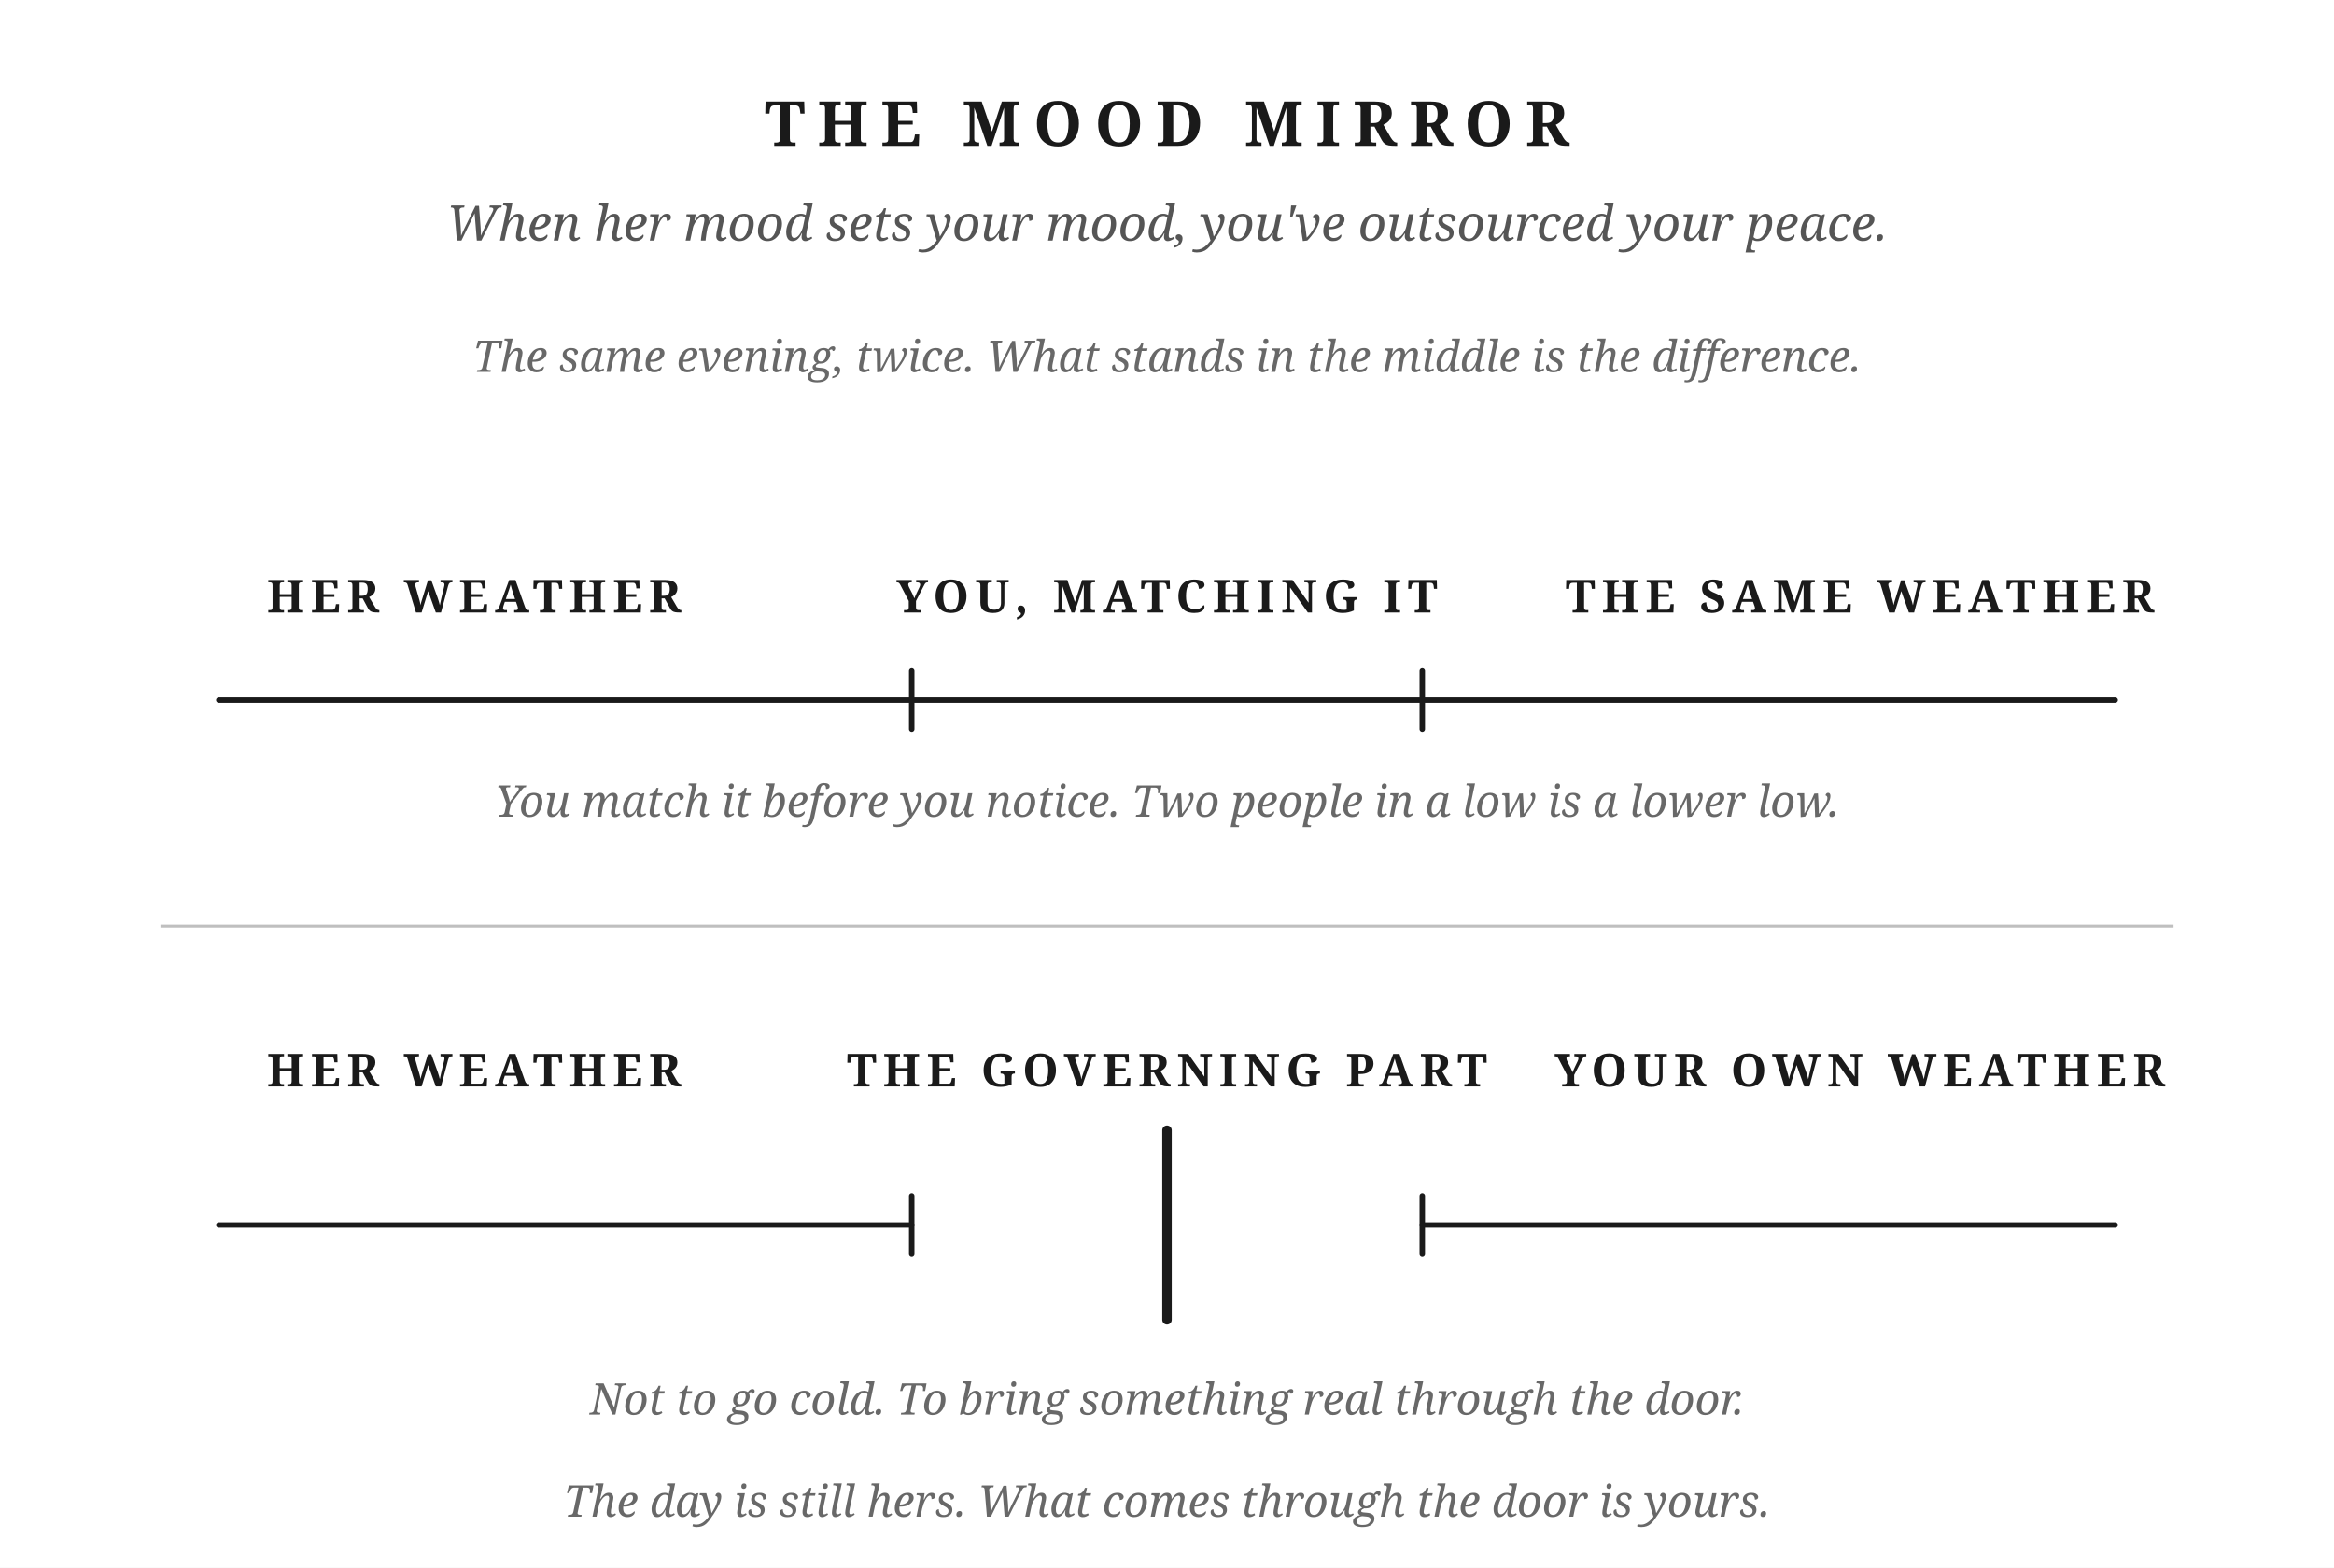
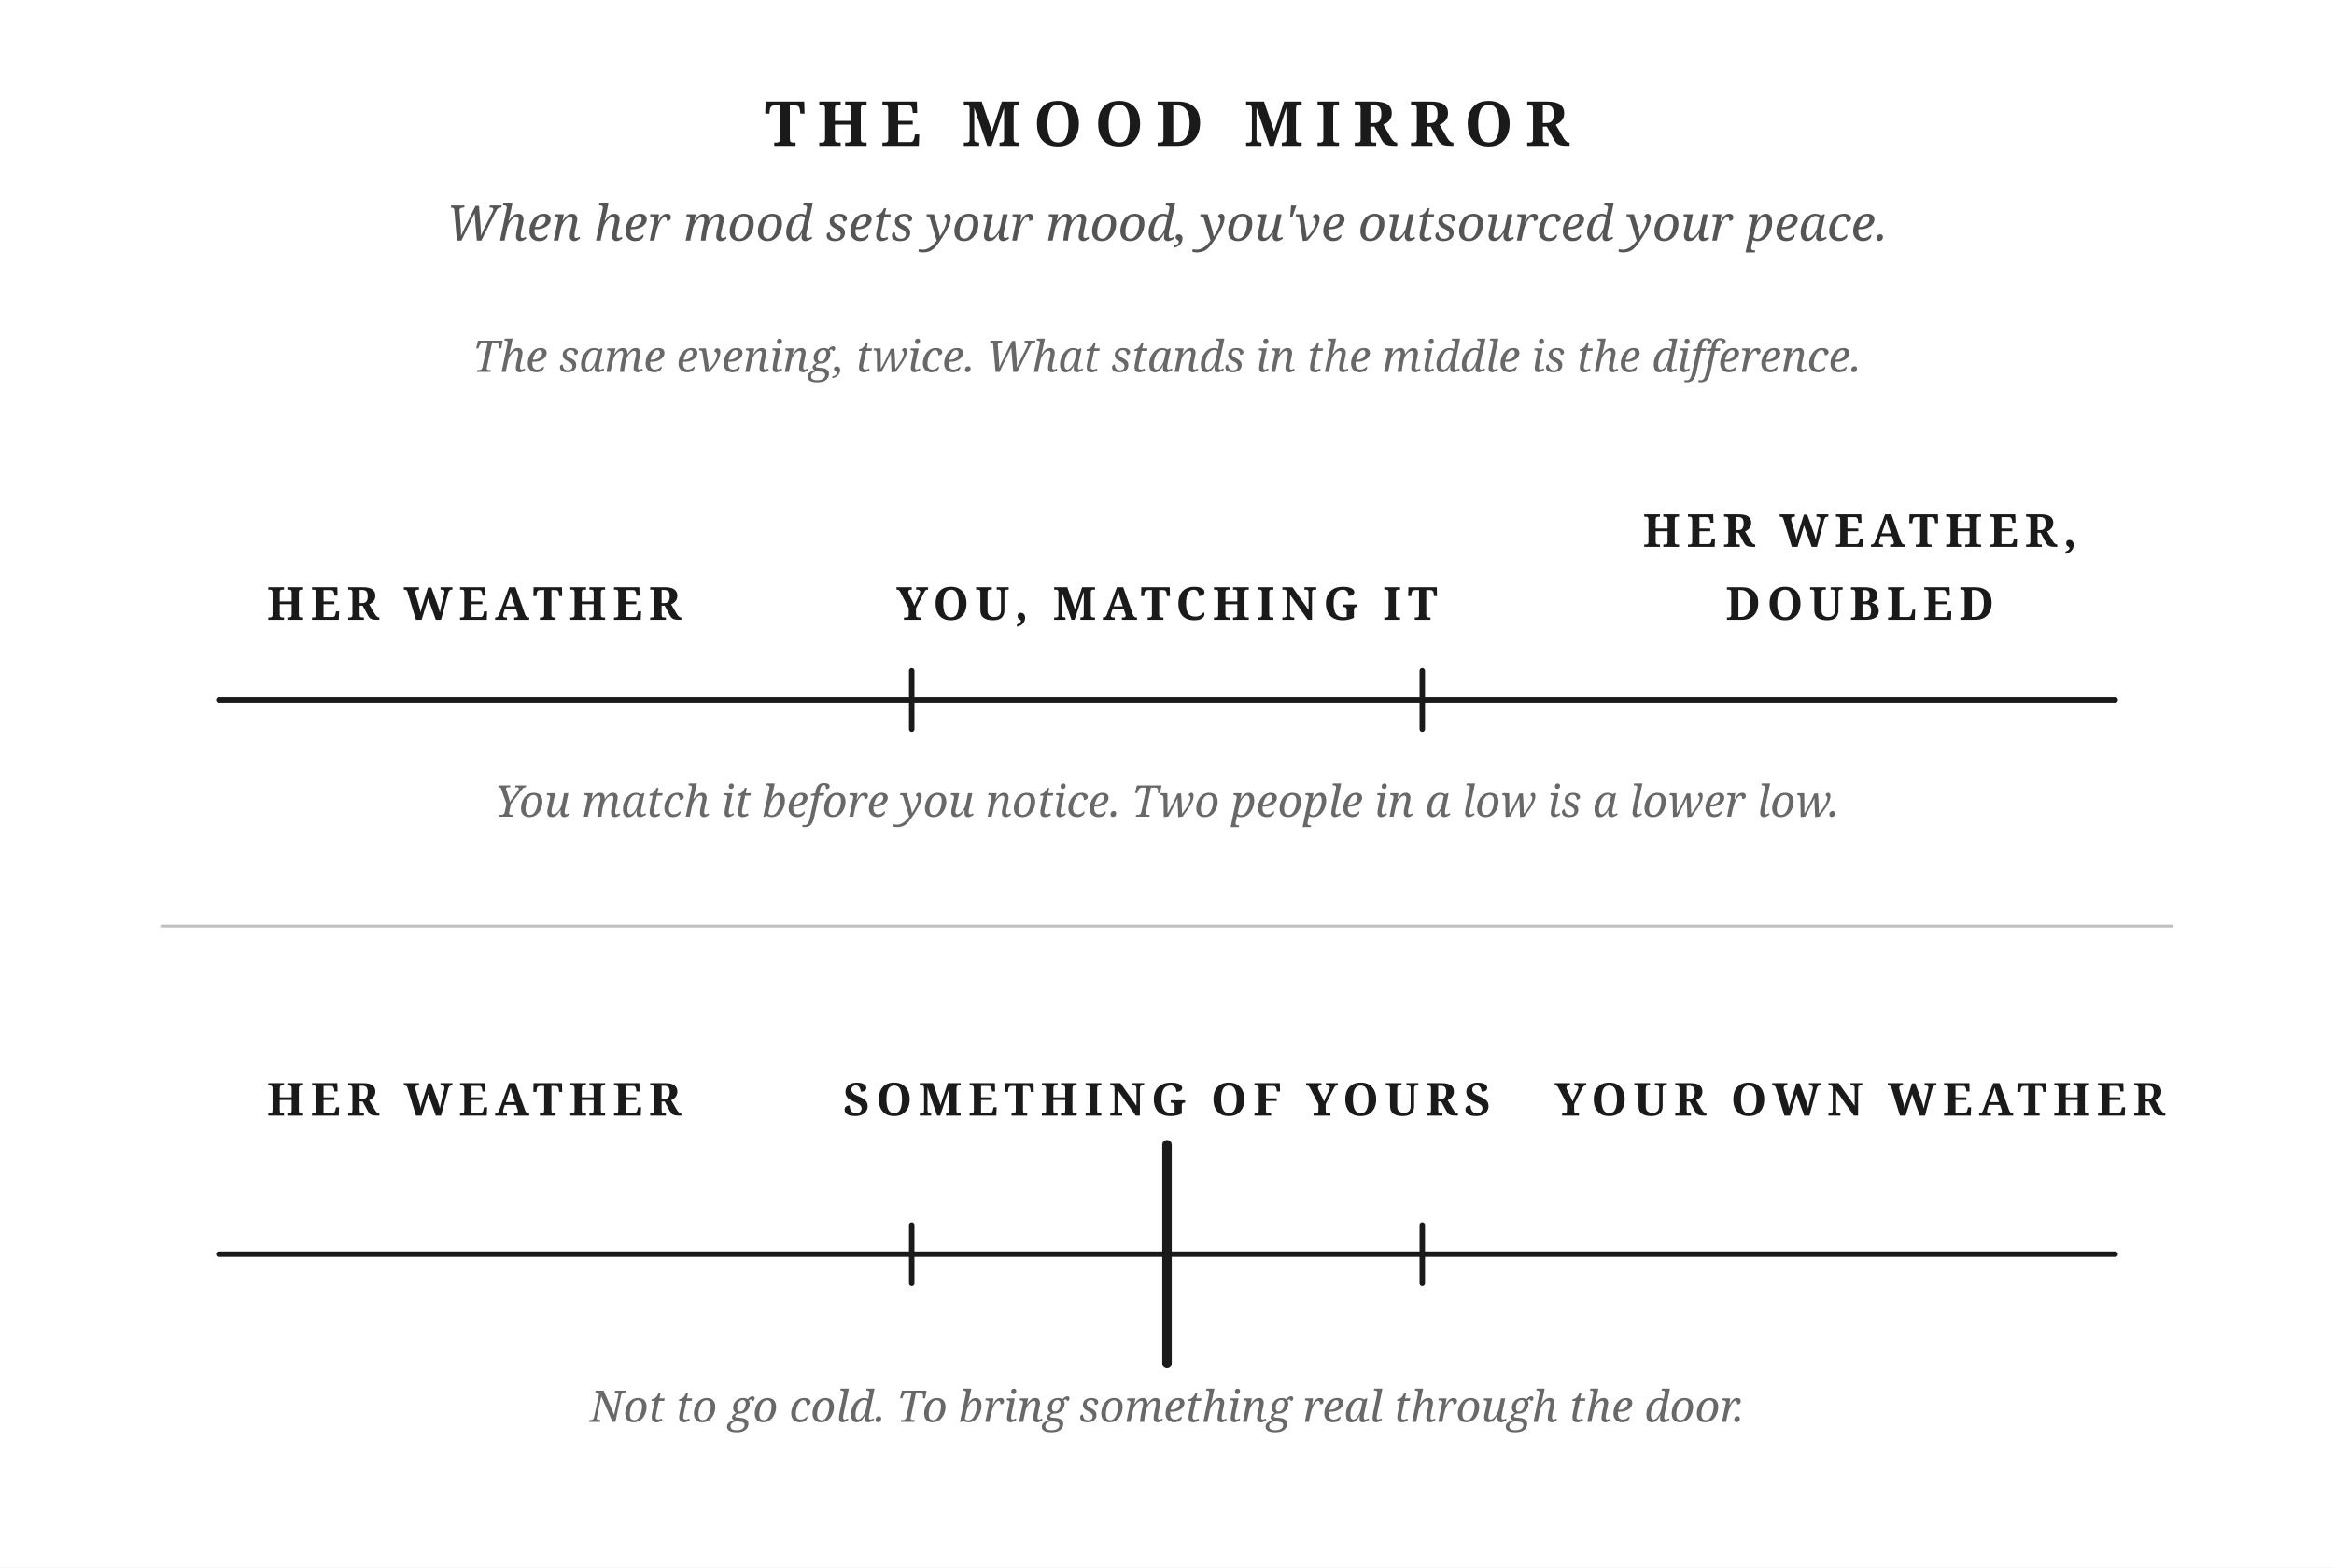
<svg xmlns="http://www.w3.org/2000/svg" viewBox="0 0 640 430" style="color:#1a1a1a" role="img" aria-label="The Mood Mirror">
  <style>
    .ttl{font:600 17px Georgia,serif;letter-spacing:.20em;text-anchor:middle}
    .sub{font:italic 13.5px Georgia,serif;text-anchor:middle;opacity:.74}
    .lbl{font:600 12.5px Georgia,serif;letter-spacing:.14em;text-anchor:middle}
    .cap{font:italic 12px Georgia,serif;opacity:.66;text-anchor:middle}
    .rule{stroke:currentColor;stroke-width:.8;opacity:.28}
    .ln{stroke:currentColor;stroke-width:1.5}
  </style>
  <rect x="0" y="0" width="640" height="430" fill="#ffffff" />
  <g fill="currentColor">
    <text class="ttl" x="320" y="40">THE MOOD MIRROR</text>
    <text class="sub" x="320" y="66">When her mood sets your mood, you've outsourced your peace.</text>
    <text class="cap" x="320" y="102">The same evening, twice. What stands in the middle is the difference.</text>
  </g>
  <g fill="currentColor">
-     <text class="lbl" x="130" y="168">HER WEATHER</text>
-     <text class="lbl" x="320" y="168">YOU, MATCHING IT</text>
-     <text class="lbl" x="510" y="168">THE SAME WEATHER</text>
+     <text class="lbl" x="130" y="170">HER WEATHER</text>
+     <text class="lbl" x="320" y="170">YOU, MATCHING IT</text>
+     <text class="lbl" x="510" y="150">HER WEATHER,</text>
+     <text class="lbl" x="510" y="170">DOUBLED</text>
  </g>
  <g class="ln" fill="none" stroke-linecap="round">
    <path d="M60 192h520" />
    <path d="M250 184v16" />
    <path d="M390 184v16" />
  </g>
  <g fill="currentColor">
    <text class="cap" x="320" y="224">You match it before you notice. Two people in a low is a lower low.</text>
  </g>
  <g class="rule" fill="none">
    <path d="M44 254h552" />
  </g>
  <g fill="currentColor">
-     <text class="lbl" x="130" y="298">HER WEATHER</text>
-     <text class="lbl" x="320" y="298">THE GOVERNING PART</text>
-     <text class="lbl" x="510" y="298">YOUR OWN WEATHER</text>
+     <text class="lbl" x="130" y="306">HER WEATHER</text>
+     <text class="lbl" x="320" y="306">SOMETHING OF YOURS</text>
+     <text class="lbl" x="510" y="306">YOUR OWN WEATHER</text>
  </g>
  <g class="ln" fill="none" stroke-linecap="round">
-     <path d="M60 336h190" />
-     <path d="M390 336h190" />
-     <path d="M250 328v16" />
-     <path d="M390 328v16" />
+     <path d="M60 344h520" />
+     <path d="M250 336v16" />
+     <path d="M390 336v16" />
  </g>
  <g fill="none" stroke="currentColor" stroke-width="2.6" stroke-linecap="round">
-     <path d="M320 310v52" />
+     <path d="M320 314v60" />
  </g>
  <g fill="currentColor">
-     <text class="cap" x="320" y="388">Not to go cold. To bring something real through the door.</text>
-   </g>
-   <g fill="currentColor">
-     <text class="cap" x="320" y="416">The day is still hers. What comes through the door is yours.</text>
+     <text class="cap" x="320" y="390">Not to go cold. To bring something real through the door.</text>
  </g>
</svg>
